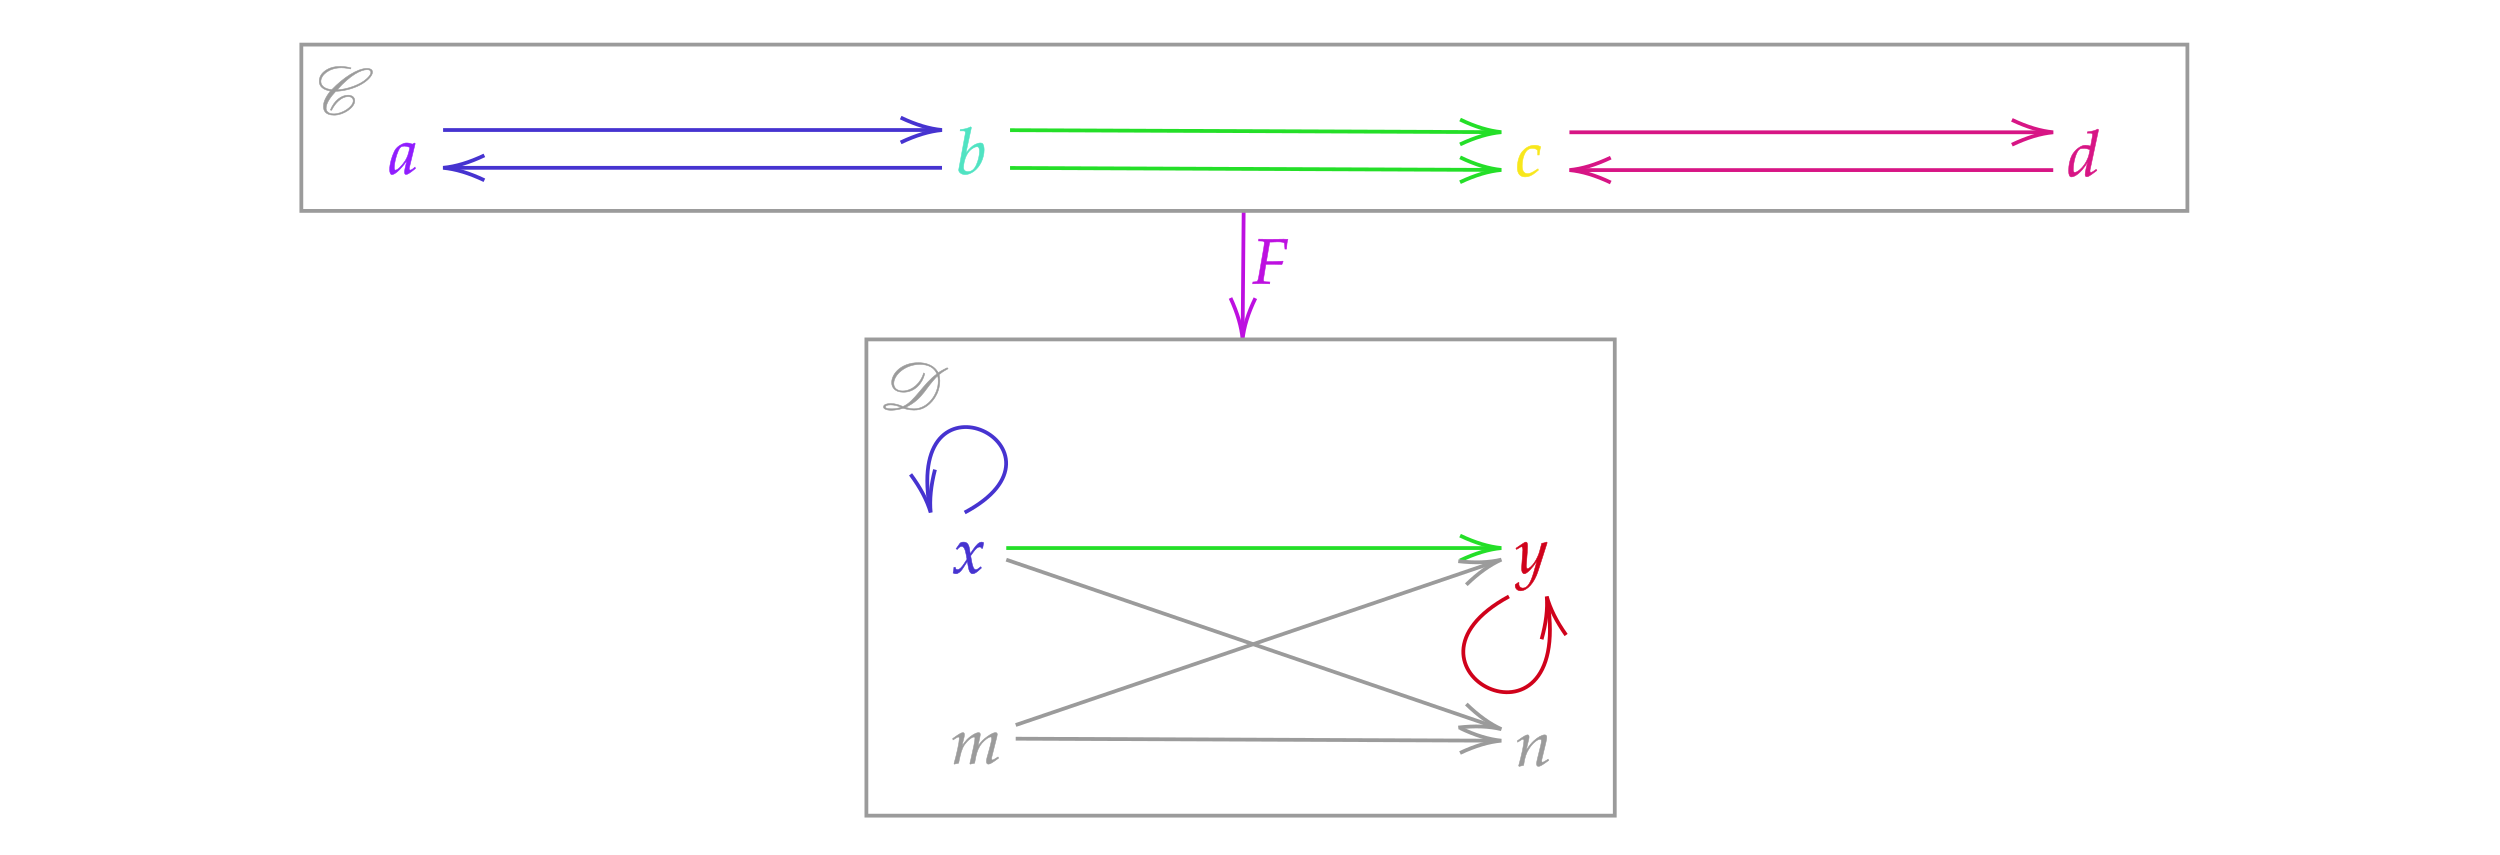
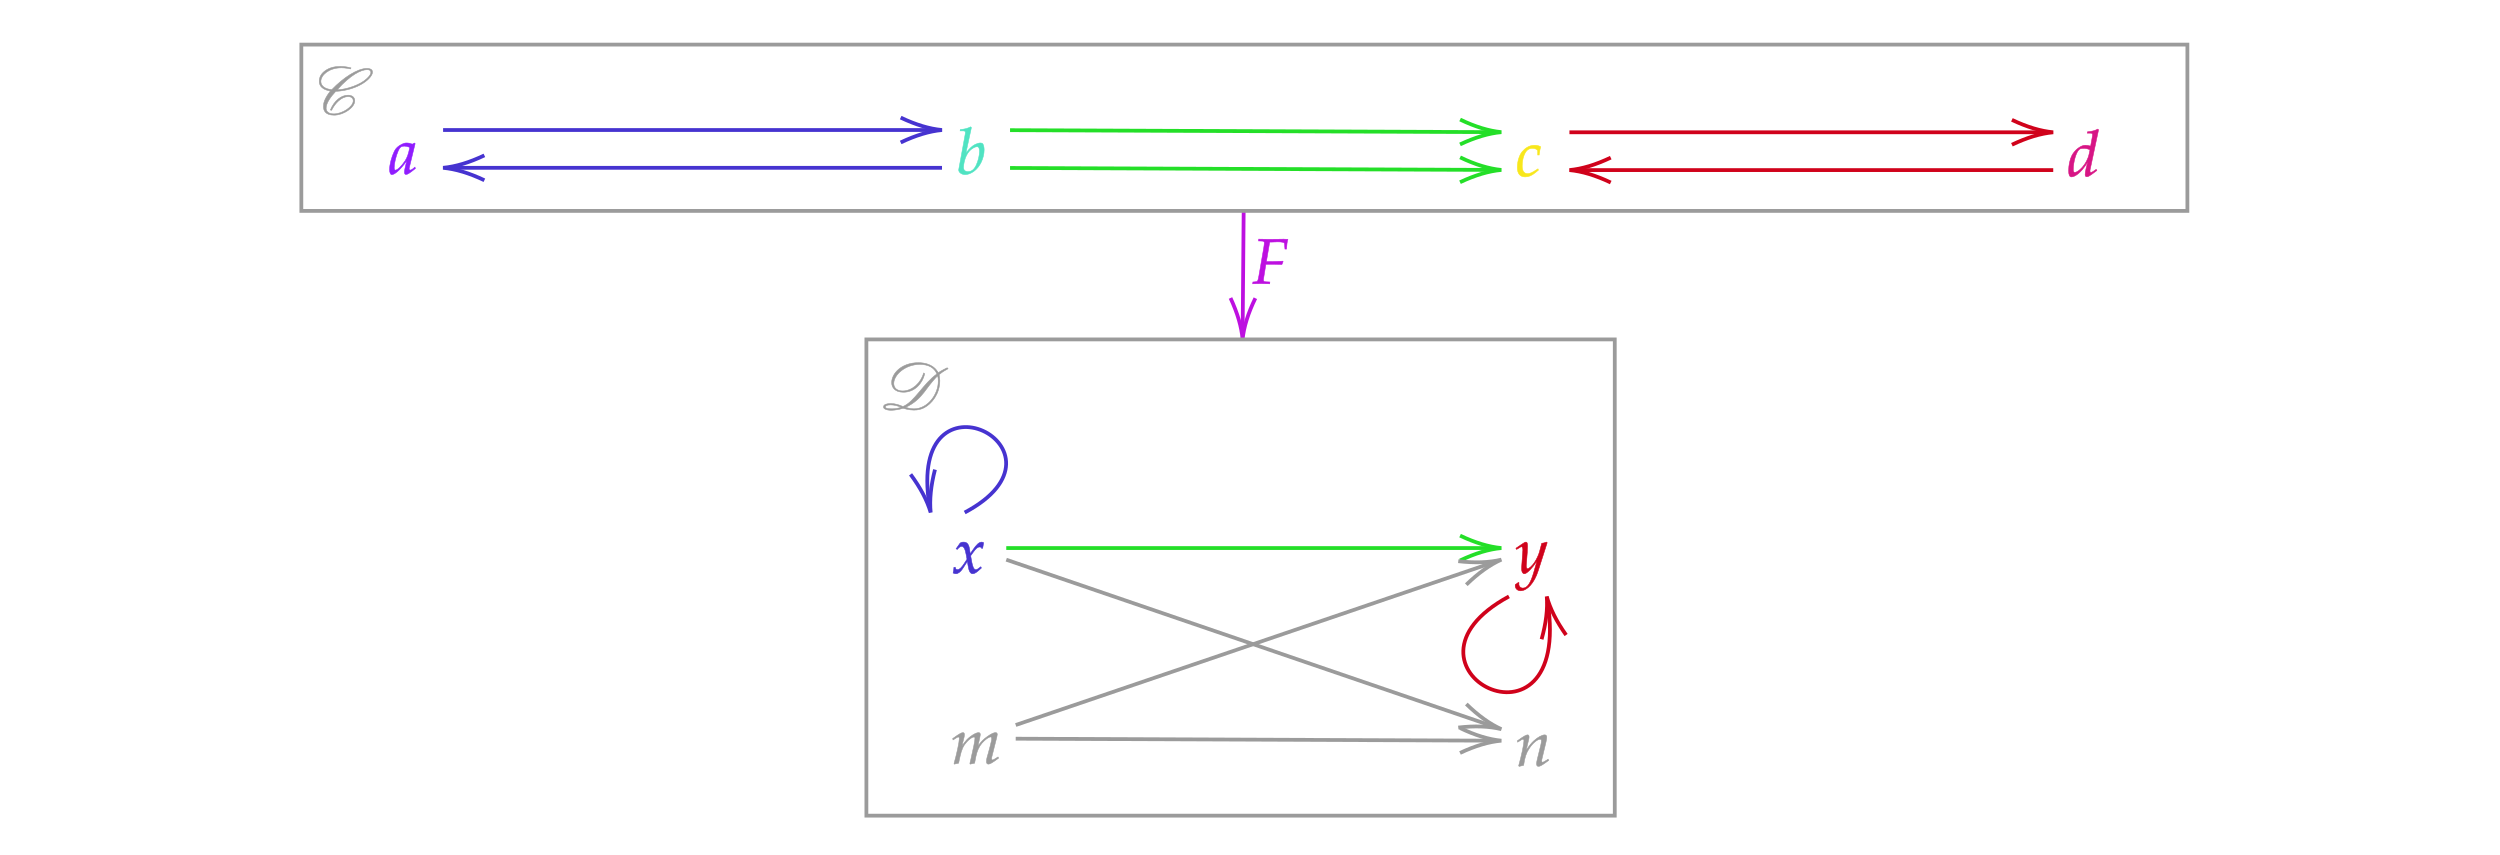
<svg xmlns="http://www.w3.org/2000/svg" x="0" y="0" width="661.433" height="226" style="         width:661.433px;         height:226px;         background: transparent;         fill: none; ">
  <svg class="role-diagram-draw-area">
    <g class="shapes-region" style="stroke: black; fill: none;">
      <g class="arrow-line">
        <path class="connection real" stroke-dasharray="" d="  M255.23,135.6 C286.75,118.86 239.69,95.32 245.91,133.8" style="stroke: rgb(70, 51, 208); stroke-opacity: 1; stroke-width: 1px; fill: none; fill-opacity: 1;" />
        <g stroke="rgb(70,51,208)" stroke-opacity="1" transform="matrix(-0.1914943,-0.9814937,0.9814937,-0.1914943,246.2333,135.6)" style="stroke: rgb(70, 51, 208); stroke-width: 1px;">
          <path d=" M10.93,-3.29 Q4.96,-0.45 0,0 Q4.96,0.45 10.93,3.29" />
        </g>
      </g>
      <g class="arrow-line">
        <path class="connection real" stroke-dasharray="" d="  M399.23,157.8 C364.58,176.61 416.18,203.26 409.46,159.16" style="stroke: rgb(208, 2, 27); stroke-opacity: 1; stroke-width: 1px; fill: none; fill-opacity: 1;" />
        <g stroke="rgb(208,2,27)" stroke-opacity="1" transform="matrix(0.1714133,0.9851992,-0.9851992,0.1714133,409.2333,157.8)" style="stroke: rgb(208, 2, 27); stroke-width: 1px;">
          <path d=" M10.93,-3.29 Q4.96,-0.45 0,0 Q4.96,0.45 10.93,3.29" />
        </g>
      </g>
      <g />
    </g>
    <g>
      <g class="connection-group">
        <g class="arrow-line">
          <path class="connection real" stroke-dasharray="" d="  M329.04,55.8 L328.77,87.8" style="stroke: rgb(189, 16, 224); stroke-opacity: 1; stroke-width: 1px; fill: none; fill-opacity: 1;" />
          <g stroke="rgb(189,16,224)" stroke-opacity="1" transform="matrix(0.008377482,-0.9999649,0.9999649,0.008377482,328.7544,89.79999)" style="stroke: rgb(189, 16, 224); stroke-width: 1px;">
            <path d=" M10.93,-3.29 Q4.96,-0.45 0,0 Q4.96,0.45 10.93,3.29" />
          </g>
        </g>
      </g>
      <g class="connection-group">
        <g class="arrow-line">
          <path class="connection real" stroke-dasharray="" d="  M117.23,34.4 L247.23,34.4" style="stroke: rgb(70, 51, 208); stroke-opacity: 1; stroke-width: 1px; fill: none; fill-opacity: 1;" />
          <g stroke="rgb(70,51,208)" stroke-opacity="1" transform="matrix(-1,1.2246467991473532e-16,-1.2246467991473532e-16,-1,249.225,34.4)" style="stroke: rgb(70, 51, 208); stroke-width: 1px;">
            <path d=" M10.93,-3.29 Q4.96,-0.45 0,0 Q4.96,0.45 10.93,3.29" />
          </g>
        </g>
      </g>
      <g class="connection-group">
        <g class="arrow-line">
          <path class="connection real" stroke-dasharray="" d="  M267.23,34.44 L395.23,34.96" style="stroke: rgb(36, 223, 40); stroke-opacity: 1; stroke-width: 1px; fill: none; fill-opacity: 1;" />
          <g stroke="rgb(36,223,40)" stroke-opacity="1" transform="matrix(-0.9999919,-0.004014246,0.004014246,-0.9999919,397.225,34.96347)" style="stroke: rgb(36, 223, 40); stroke-width: 1px;">
            <path d=" M10.93,-3.29 Q4.96,-0.45 0,0 Q4.96,0.45 10.93,3.29" />
          </g>
        </g>
      </g>
      <g class="connection-group">
        <g class="arrow-line">
-           <path class="connection real" stroke-dasharray="" d="  M415.23,35 L541.23,35" style="stroke: rgb(215, 21, 133); stroke-opacity: 1; stroke-width: 1px; fill: none; fill-opacity: 1;" />
-           <g stroke="rgb(215,21,133)" stroke-opacity="1" transform="matrix(-1,1.2246467991473532e-16,-1.2246467991473532e-16,-1,543.225,35)" style="stroke: rgb(215, 21, 133); stroke-width: 1px;">
+           <path class="connection real" stroke-dasharray="" d="  M415.23,35 L541.23,35" style="stroke: rgb(208, 2, 27); stroke-opacity: 1; stroke-width: 1px; fill: none; fill-opacity: 1;" />
+           <g stroke="rgb(208,2,27)" stroke-opacity="1" transform="matrix(-1,1.2246467991473532e-16,-1.2246467991473532e-16,-1,543.225,35)" style="stroke: rgb(208, 2, 27); stroke-width: 1px;">
            <path d=" M10.93,-3.29 Q4.96,-0.45 0,0 Q4.96,0.45 10.93,3.29" />
          </g>
        </g>
      </g>
      <g class="connection-group">
        <g class="arrow-line">
          <path class="connection real" stroke-dasharray="" d="  M266.23,145 L395.23,145" style="stroke: rgb(36, 223, 40); stroke-opacity: 1; stroke-width: 1px; fill: none; fill-opacity: 1;" />
          <g stroke="rgb(36,223,40)" stroke-opacity="1" transform="matrix(-1,1.2246467991473532e-16,-1.2246467991473532e-16,-1,397.225,145)" style="stroke: rgb(36, 223, 40); stroke-width: 1px;">
            <path d=" M10.93,-3.29 Q4.96,-0.45 0,0 Q4.96,0.45 10.93,3.29" />
          </g>
        </g>
      </g>
      <g class="connection-group">
        <g class="arrow-line">
          <path class="connection real" stroke-dasharray="" d="  M268.73,195.44 L395.23,195.96" style="stroke: rgb(155, 155, 155); stroke-opacity: 1; stroke-width: 1px; fill: none; fill-opacity: 1;" />
          <g stroke="rgb(155,155,155)" stroke-opacity="1" transform="matrix(-0.9999919,-0.004014246,0.004014246,-0.9999919,397.225,195.9635)" style="stroke: rgb(155, 155, 155); stroke-width: 1px;">
            <path d=" M10.93,-3.29 Q4.96,-0.45 0,0 Q4.96,0.45 10.93,3.29" />
          </g>
        </g>
      </g>
      <g class="connection-group">
        <g class="arrow-line">
          <path class="connection real" stroke-dasharray="" d="  M267.23,44.44 L395.23,44.96" style="stroke: rgb(36, 223, 40); stroke-opacity: 1; stroke-width: 1px; fill: none; fill-opacity: 1;" />
          <g stroke="rgb(36,223,40)" stroke-opacity="1" transform="matrix(-0.9999919,-0.004014246,0.004014246,-0.9999919,397.225,44.96355)" style="stroke: rgb(36, 223, 40); stroke-width: 1px;">
            <path d=" M10.93,-3.29 Q4.96,-0.45 0,0 Q4.96,0.45 10.93,3.29" />
          </g>
        </g>
      </g>
      <g class="connection-group">
        <g class="arrow-line">
          <path class="connection real" stroke-dasharray="" d="  M266.23,148.08 L395.33,192.27" style="stroke: rgb(155, 155, 155); stroke-opacity: 1; stroke-width: 1px; fill: none; fill-opacity: 1;" />
          <g stroke="rgb(155,155,155)" stroke-opacity="1" transform="matrix(-0.9460854,-0.3239174,0.3239174,-0.9460854,397.225,192.9195)" style="stroke: rgb(155, 155, 155); stroke-width: 1px;">
            <path d=" M10.93,-3.29 Q4.96,-0.45 0,0 Q4.96,0.45 10.93,3.29" />
          </g>
        </g>
      </g>
      <g class="connection-group">
        <g class="arrow-line">
          <path class="connection real" stroke-dasharray="" d="  M268.73,191.82 L395.33,148.71" style="stroke: rgb(155, 155, 155); stroke-opacity: 1; stroke-width: 1px; fill: none; fill-opacity: 1;" />
          <g stroke="rgb(155,155,155)" stroke-opacity="1" transform="matrix(-0.946593,0.3224309,-0.3224309,-0.946593,397.225,148.0649)" style="stroke: rgb(155, 155, 155); stroke-width: 1px;">
            <path d=" M10.93,-3.29 Q4.96,-0.45 0,0 Q4.96,0.45 10.93,3.29" />
          </g>
        </g>
      </g>
      <g class="connection-group">
        <g class="arrow-line">
-           <path class="connection real" stroke-dasharray="" d="  M543.23,45 L417.23,45" style="stroke: rgb(215, 21, 133); stroke-opacity: 1; stroke-width: 1px; fill: none; fill-opacity: 1;" />
-           <g stroke="rgb(215,21,133)" stroke-opacity="1" transform="matrix(1,-2.4492935982947064e-16,2.4492935982947064e-16,1,415.225,45)" style="stroke: rgb(215, 21, 133); stroke-width: 1px;">
+           <path class="connection real" stroke-dasharray="" d="  M543.23,45 L417.23,45" style="stroke: rgb(208, 2, 27); stroke-opacity: 1; stroke-width: 1px; fill: none; fill-opacity: 1;" />
+           <g stroke="rgb(208,2,27)" stroke-opacity="1" transform="matrix(1,-2.4492935982947064e-16,2.4492935982947064e-16,1,415.225,45)" style="stroke: rgb(208, 2, 27); stroke-width: 1px;">
            <path d=" M10.93,-3.29 Q4.96,-0.45 0,0 Q4.96,0.45 10.93,3.29" />
          </g>
        </g>
      </g>
      <g class="connection-group">
        <g class="arrow-line">
          <path class="connection real" stroke-dasharray="" d="  M249.23,44.4 L119.22,44.4" style="stroke: rgb(70, 51, 208); stroke-opacity: 1; stroke-width: 1px; fill: none; fill-opacity: 1;" />
          <g stroke="rgb(70,51,208)" stroke-opacity="1" transform="matrix(1,-2.4492935982947064e-16,2.4492935982947064e-16,1,117.225,44.4)" style="stroke: rgb(70, 51, 208); stroke-width: 1px;">
            <path d=" M10.93,-3.29 Q4.96,-0.45 0,0 Q4.96,0.45 10.93,3.29" />
          </g>
        </g>
      </g>
    </g>
    <g>
      <g>
        <rect rx="0" ry="0" x="79.725" y="11.8" width="499" height="44" style="stroke: rgb(155, 155, 155); stroke-opacity: 1; stroke-width: 1px; fill: none; fill-opacity: 1;" />
      </g>
      <g>
        <rect rx="0" ry="0" x="229.225" y="89.8" width="198" height="126" style="stroke: rgb(155, 155, 155); stroke-opacity: 1; stroke-width: 1px; fill: none; fill-opacity: 1;" />
      </g>
    </g>
    <g />
  </svg>
  <svg width="660" height="224.567" style="width:660px;height:224.567px;font-family:Asana-Math, Asana;background:transparent;">
    <g>
      <g>
        <g>
          <g transform="matrix(1,0,0,1,83.70001,30.21667)">
            <path transform="matrix(0.017,0,0,-0.017,0,0)" d="M791 693C823 693 848 684 848 648C848 625 828 594 789 557C693 462 476 384 323 380L323 379C534 615 696 693 791 693ZM218 361C124 239 110 171 110 122C110 66 130 -15 277 -15C425 -15 598 105 598 208C598 266 554 296 493 296C384 296 278 209 218 66L237 61C290 171 391 274 495 274C557 274 574 235 574 210C574 116 406 5 272 5C204 5 152 33 152 93C152 179 230 278 301 355C659 374 874 564 874 656C874 701 828 713 789 713C639 713 418 567 241 383C144 390 70 434 70 510C70 607 194 722 390 722C446 722 505 710 533 705L539 721C495 733 435 744 377 744C279 744 200 722 138 677C76 633 45 578 45 513C45 482 50 388 218 361Z" stroke="rgb(155,155,155)" stroke-opacity="1" stroke-width="8" fill="rgb(155,155,155)" fill-opacity="1" />
          </g>
        </g>
      </g>
      <g>
        <g>
-           <g transform="matrix(1,0,0,1,83.70001,50.61667)">
+           <g transform="matrix(1,0,0,1,83.70001,50.6167)">
            <path transform="matrix(0.017,0,0,-0.017,0,0)" d="" stroke="rgb(155,155,155)" stroke-opacity="1" stroke-width="8" fill="rgb(155,155,155)" fill-opacity="1" />
          </g>
        </g>
      </g>
    </g>
    <g>
      <g>
        <g>
          <g transform="matrix(1,0,0,1,232.9833,108.4167)">
            <path transform="matrix(0.017,0,0,-0.017,0,0)" d="M180 15C128 15 73 20 73 45C73 56 91 76 154 76C218 76 265 60 318 40L318 39C274 24 230 15 180 15ZM897 440C897 245 737 15 520 15C468 15 415 29 389 38C522 98 610 184 680 276L719 328C784 416 840 482 889 530L889 529C897 495 897 467 897 440ZM587 733C327 733 172 566 172 423C172 354 217 273 355 273C528 273 649 404 687 560L671 573C628 421 493 293 343 293C252 293 205 343 205 409C205 543 384 706 611 706C746 706 839 652 876 557C672 417 523 119 347 51C302 71 232 98 156 98C106 98 45 85 45 45C40 11 110 -18 213 -5C267 0 290 5 351 23C374 17 441 -5 519 -5C576 -5 629 5 679 32C791 91 922 242 922 455C922 476 913 533 911 547C936 568 962 591 1050 639L1036 654C1015 644 950 612 897 577L897 576C875 618 801 733 587 733Z" stroke="rgb(155,155,155)" stroke-opacity="1" stroke-width="8" fill="rgb(155,155,155)" fill-opacity="1" />
          </g>
        </g>
      </g>
      <g />
      <g />
      <g />
      <g />
      <g>
        <g>
          <g transform="matrix(1,0,0,1,232.9833,210.4167)">
            <path transform="matrix(0.017,0,0,-0.017,0,0)" d="" stroke="rgb(155,155,155)" stroke-opacity="1" stroke-width="8" fill="rgb(155,155,155)" fill-opacity="1" />
          </g>
        </g>
      </g>
    </g>
    <g>
      <g>
        <g>
-           <g transform="matrix(1,0,0,1,331.4166,75.03333)">
+           <g transform="matrix(1,0,0,1,331.4167,75.03336)">
            <path transform="matrix(0.017,0,0,-0.017,0,0)" d="M286 646L392 650C454 650 494 641 495 626L503 537L527 537C530 600 537 651 548 689C526 691 498 692 481 692L440 691L275 689L246 689C221 689 181 690 143 691L94 692L91 664L147 662C171 661 182 652 182 635C182 621 178 589 173 559L98 125C81 33 81 32 40 28L4 25L0 -3L34 -2C74 -1 106 0 127 0C145 0 174 -1 213 -2L265 -3L268 25L204 28C177 29 168 37 168 57C168 63 169 74 170 78L206 301L323 301C350 301 381 300 429 298L455 297L474 342L470 349C389 345 329 343 251 343L214 343L260 614C263 630 264 635 269 646Z" stroke="rgb(189,16,224)" stroke-opacity="1" stroke-width="8" fill="rgb(189,16,224)" fill-opacity="1" />
          </g>
        </g>
      </g>
    </g>
    <g>
      <g>
        <g>
-           <g transform="matrix(1,0,0,1,103.0167,46.01666)">
+           <g transform="matrix(1,0,0,1,103,46.01669)">
            <path transform="matrix(0.017,0,0,-0.017,0,0)" d="M271 204L242 77C238 60 236 42 236 26C236 4 245 -9 260 -9C283 -9 324 17 406 85L399 106C375 86 346 59 324 59C315 59 309 68 309 82C309 87 309 90 310 93L402 472L392 481L359 463C318 478 301 482 274 482C246 482 226 477 199 464C137 433 104 403 79 354C35 265 4 145 4 67C4 23 19 -11 38 -11C75 -11 155 41 271 204ZM319 414C297 305 278 253 244 201C187 117 126 59 94 59C82 59 76 72 76 99C76 163 104 280 139 360C163 415 186 433 234 433C257 433 275 429 319 414Z" stroke="rgb(144,29,254)" stroke-opacity="1" stroke-width="8" fill="rgb(144,29,254)" fill-opacity="1" />
          </g>
        </g>
      </g>
    </g>
    <g>
      <g>
        <g>
-           <g transform="matrix(1,0,0,1,253.0167,46.01666)">
+           <g transform="matrix(1,0,0,1,253.0167,46.01669)">
            <path transform="matrix(0.017,0,0,-0.017,0,0)" d="M235 722L223 733C171 707 135 698 63 691L59 670L107 670C131 670 141 663 141 646C141 639 140 628 139 622L38 71C37 68 37 64 37 61C37 22 85 -11 140 -11C177 -11 228 8 271 39C367 107 433 244 433 376C433 414 424 453 412 468C405 477 392 482 377 482C353 482 323 474 295 460C244 433 211 403 149 324ZM322 424C348 424 361 401 361 352C361 288 340 202 310 137C277 68 237 36 183 36C137 36 112 59 112 101C112 135 127 276 208 361C241 395 293 424 322 424Z" stroke="rgb(80,227,194)" stroke-opacity="1" stroke-width="8" fill="rgb(80,227,194)" fill-opacity="1" />
          </g>
        </g>
      </g>
    </g>
    <g>
      <g>
        <g>
-           <g transform="matrix(1,0,0,1,401.0167,46.61667)">
+           <g transform="matrix(1,0,0,1,401.0167,46.6167)">
            <path transform="matrix(0.017,0,0,-0.017,0,0)" d="M342 330L365 330C373 395 380 432 389 458C365 473 330 482 293 482C248 483 175 463 118 400C64 352 25 241 25 136C25 40 67 -11 147 -11C201 -11 249 9 304 54L354 95L346 115L331 105C259 57 221 40 186 40C130 40 101 80 101 159C101 267 136 371 185 409C206 425 230 433 261 433C306 433 342 414 342 390Z" stroke="rgb(248,231,28)" stroke-opacity="1" stroke-width="8" fill="rgb(248,231,28)" fill-opacity="1" />
          </g>
        </g>
      </g>
    </g>
    <g>
      <g>
        <g>
-           <g transform="matrix(1,0,0,1,547.0167,46.61667)">
+           <g transform="matrix(1,0,0,1,547.0167,46.6167)">
            <path transform="matrix(0.017,0,0,-0.017,0,0)" d="M483 722L471 733C419 707 383 698 311 691L307 670L355 670C379 670 389 663 389 646C389 638 388 629 387 622L359 468C329 477 302 482 277 482C208 482 114 410 68 323C37 265 17 170 17 86C17 21 32 -11 61 -11C88 -11 125 6 159 33C213 77 246 116 313 217L290 126C279 82 274 50 274 24C274 3 283 -9 300 -9C317 -9 341 3 375 28L456 88L446 107L402 76C388 66 372 59 363 59C355 59 349 68 349 82C349 90 350 99 357 128ZM114 59C98 59 89 73 89 98C89 224 135 380 184 418C197 428 216 433 243 433C287 433 316 427 349 410L337 351C300 171 159 59 114 59Z" stroke="rgb(215,21,133)" stroke-opacity="1" stroke-width="8" fill="rgb(215,21,133)" fill-opacity="1" />
          </g>
        </g>
      </g>
    </g>
    <g>
      <g>
        <g>
          <g transform="matrix(1,0,0,1,252.0167,151.6167)">
            <path transform="matrix(0.017,0,0,-0.017,0,0)" d="M9 1C24 -7 40 -11 52 -11C85 -11 124 18 155 65L231 182L242 113C255 28 278 -11 314 -11C336 -11 368 6 400 35L449 79L440 98C404 68 379 53 363 53C348 53 335 63 325 83C316 102 305 139 300 168L282 269L317 318C364 383 391 406 422 406C438 406 450 398 455 383L469 387L484 472C472 479 463 482 454 482C414 482 374 446 312 354L275 299L269 347C257 446 230 482 171 482C145 482 123 474 114 461L56 378L73 368C103 402 123 416 142 416C175 416 197 375 214 277L225 215L185 153C142 86 108 54 80 54C65 54 54 58 52 63L41 91L21 88C21 53 13 27 9 1Z" stroke="rgb(70,51,208)" stroke-opacity="1" stroke-width="8" fill="rgb(70,51,208)" fill-opacity="1" />
          </g>
        </g>
      </g>
    </g>
    <g>
      <g>
        <g>
          <g transform="matrix(1,0,0,1,401.0167,151.6167)">
            <path transform="matrix(0.017,0,0,-0.017,0,0)" d="M-7 -180C-8 -187 -8 -193 -8 -198C-8 -241 29 -276 74 -276C180 -276 290 -152 349 33L490 473L479 482C450 471 427 465 405 463L370 331C358 284 323 211 290 162C255 111 206 67 184 67C172 67 163 90 164 115L180 322C182 353 184 391 184 419C184 464 177 482 160 482C147 482 133 475 85 442L3 386L14 368L64 398C69 401 80 410 89 410C103 410 111 391 111 358C111 357 111 351 110 343L93 100L92 60C92 18 110 -11 135 -11C172 -11 256 74 331 187L282 16C231 -161 181 -234 111 -234C76 -234 49 -207 49 -172C49 -167 50 -159 51 -150L41 -146Z" stroke="rgb(208,2,27)" stroke-opacity="1" stroke-width="8" fill="rgb(208,2,27)" fill-opacity="1" />
          </g>
        </g>
      </g>
    </g>
    <g>
      <g>
        <g>
-           <g transform="matrix(1,0,0,1,251.6333,202.0167)">
+           <g transform="matrix(1,0,0,1,251.6334,202.0167)">
            <path transform="matrix(0.017,0,0,-0.017,0,0)" d="M730 103L704 86C675 67 653 56 643 56C636 56 630 65 630 76C630 86 632 95 637 116L712 413C716 430 719 446 719 454C719 471 709 482 693 482C664 482 626 464 565 421C502 376 467 341 418 272L448 409C452 429 455 444 455 451C455 470 445 482 429 482C399 482 353 460 298 418C254 384 234 363 169 275L202 408C206 424 208 439 208 451C208 470 199 482 185 482C164 482 126 461 52 408L24 388L31 368C68 391 103 414 110 414C121 414 128 404 128 389C128 338 87 145 46 2L49 -9L117 6L139 108C163 219 190 278 245 338C287 384 332 414 360 414C367 414 371 406 371 393C371 358 349 244 308 69L292 2L297 -9L366 6L387 113C403 194 437 269 481 318C536 379 586 414 618 414C626 414 631 405 631 389C631 365 628 351 606 264C566 105 550 84 550 31C550 6 561 -9 580 -9C606 -9 642 12 740 85Z" stroke="rgb(155,155,155)" stroke-opacity="1" stroke-width="8" fill="rgb(155,155,155)" fill-opacity="1" />
          </g>
        </g>
      </g>
    </g>
    <g>
      <g>
        <g>
          <g transform="matrix(1,0,0,1,401.0167,202.6167)">
            <path transform="matrix(0.017,0,0,-0.017,0,0)" d="M24 388L31 368L63 389C100 412 103 414 110 414C121 414 128 404 128 389C128 338 87 145 46 2L53 -9C78 -2 101 4 123 8C142 134 163 199 209 268C263 352 338 414 383 414C394 414 400 405 400 390C400 372 397 351 389 319L337 107C328 70 324 47 324 31C324 6 335 -9 354 -9C380 -9 416 12 514 85L504 103L478 86C449 67 427 56 417 56C410 56 404 65 404 76C404 81 405 92 406 96L472 372C479 401 483 429 483 446C483 469 472 482 452 482C410 482 341 444 282 389C244 354 216 320 164 247L202 408C206 426 208 438 208 449C208 470 200 482 185 482C164 482 125 460 52 408Z" stroke="rgb(155,155,155)" stroke-opacity="1" stroke-width="8" fill="rgb(155,155,155)" fill-opacity="1" />
          </g>
        </g>
      </g>
    </g>
  </svg>
</svg>
